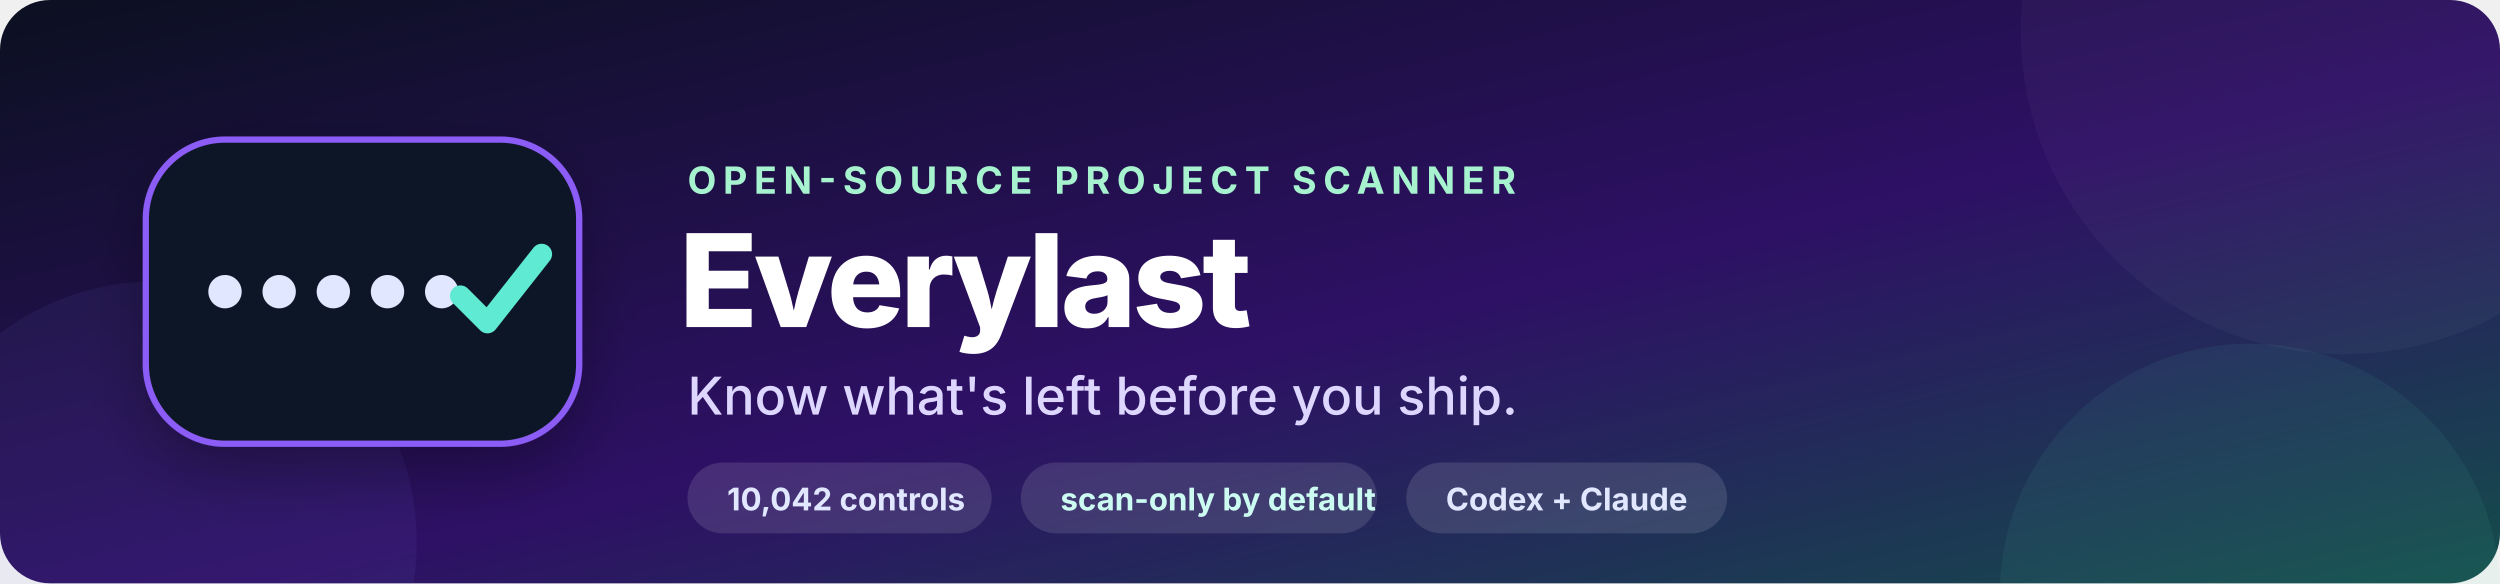
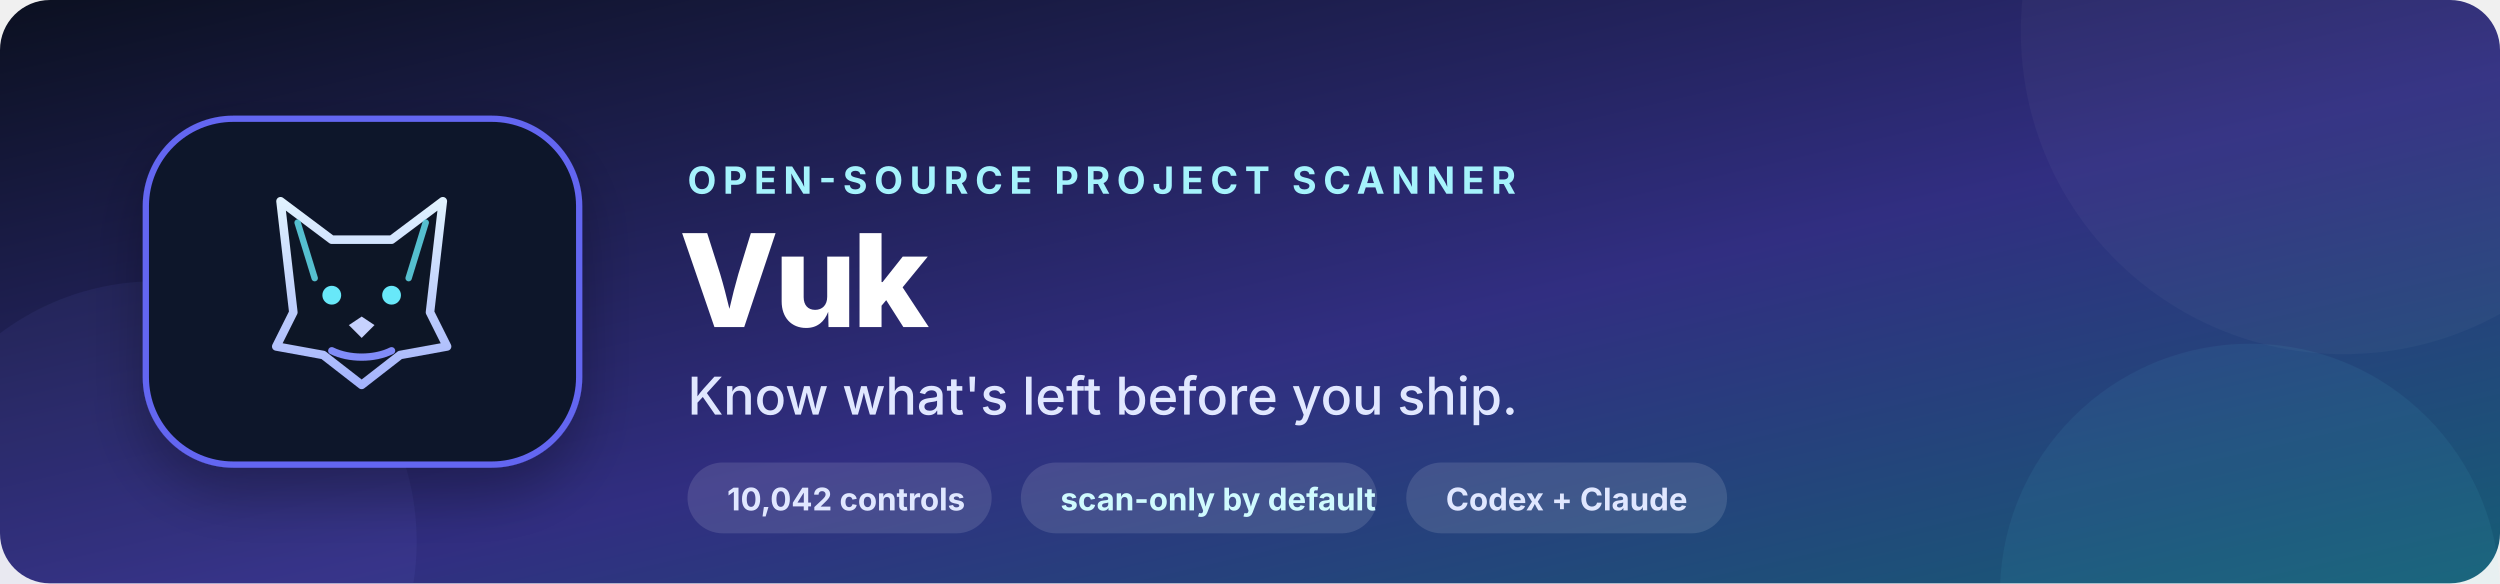
<svg xmlns="http://www.w3.org/2000/svg" viewBox="0 0 1200 280" role="img" aria-labelledby="title desc">
  <defs>
    <linearGradient id="bg" x1="0" y1="0" x2="1" y2="1">
      <stop offset="0" stop-color="#0b1020" />
-       <stop offset="0.55" stop-color="#2e1065" />
-       <stop offset="1" stop-color="#134e4a" />
+       <stop offset="0.56" stop-color="#312e81" />
+       <stop offset="1" stop-color="#155e75" />
    </linearGradient>
-     <linearGradient id="trail" x1="0" y1="0" x2="1" y2="0">
-       <stop offset="0" stop-color="#818cf8" />
-       <stop offset="1" stop-color="#c4b5fd" />
+     <linearGradient id="fur" x1="0" y1="0" x2="0" y2="1">
+       <stop offset="0" stop-color="#e0f2fe" />
+       <stop offset="1" stop-color="#a5b4fc" />
    </linearGradient>
    <filter id="shadow" x="-30%" y="-30%" width="160%" height="160%">
      <feDropShadow dx="0" dy="12" stdDeviation="14" flood-opacity=".3" />
    </filter>
  </defs>
  <rect width="1200" height="280" rx="24" fill="url(#bg)" />
  <circle cx="1125" cy="15" r="155" fill="#fff" opacity=".035" />
-   <circle cx="1080" cy="285" r="120" fill="#5eead4" opacity=".06" />
+   <circle cx="1080" cy="285" r="120" fill="#67e8f9" opacity=".06" />
  <circle cx="75" cy="260" r="125" fill="#818cf8" opacity=".07" />
-   <g transform="translate(70 67)" filter="url(#shadow)">
-     <rect width="208" height="146" rx="38" fill="#111827" stroke="#8b5cf6" stroke-width="3" />
-     <path d="M34 73h105" fill="none" stroke="url(#trail)" stroke-width="5" stroke-linecap="round" opacity=".8" />
-     <g fill="#e0e7ff">
-       <circle cx="38" cy="73" r="8" />
-       <circle cx="64" cy="73" r="8" />
-       <circle cx="90" cy="73" r="8" />
-       <circle cx="116" cy="73" r="8" />
-       <circle cx="142" cy="73" r="8" />
+   <g transform="translate(70 57)" filter="url(#shadow)">
+     <rect width="208" height="166" rx="42" fill="#0f172a" stroke="#6366f1" stroke-width="3" />
+     <g transform="translate(38 15) scale(2.05)">
+       <path d="m13 12 12 9h14l12-9-3 26 4 8-11 2-9 7-9-7-11-2 4-8Z" fill="#111827" stroke="url(#fur)" stroke-width="2" stroke-linejoin="round" />
+       <path d="m17 17 4 13m26-13-4 13" fill="none" stroke="#67e8f9" stroke-width="1.5" stroke-linecap="round" opacity=".8" />
+       <circle cx="25" cy="34" r="2.2" fill="#67e8f9" />
+       <circle cx="39" cy="34" r="2.2" fill="#67e8f9" />
+       <path d="m29 41 3-2 3 2-3 3Z" fill="#c7d2fe" />
+       <path d="M25 47c4 2 10 2 14 0" fill="none" stroke="#818cf8" stroke-width="1.7" stroke-linecap="round" />
    </g>
-     <path d="m151 75 13 13 26-33" fill="none" stroke="#5eead4" stroke-width="10" stroke-linecap="round" stroke-linejoin="round" />
  </g>
-   <text x="330" y="93" fill="#a7f3d0" font-family="Inter, ui-sans-serif, system-ui, sans-serif" font-size="18" font-weight="750" letter-spacing="3.2">OPEN-SOURCE PROJECT SCANNER</text>
-   <text x="326" y="157" fill="#fff" font-family="Inter, ui-sans-serif, system-ui, sans-serif" font-size="62" font-weight="820" letter-spacing="-2">Everylast</text>
-   <text x="330" y="199" fill="#ddd6fe" font-family="Inter, ui-sans-serif, system-ui, sans-serif" font-size="25" font-weight="500">Know what's left before you ship.</text>
+   <text x="330" y="93" fill="#a5f3fc" font-family="Inter, ui-sans-serif, system-ui, sans-serif" font-size="18" font-weight="750" letter-spacing="3.2">OPEN-SOURCE PROJECT SCANNER</text>
+   <text x="326" y="157" fill="#fff" font-family="Inter, ui-sans-serif, system-ui, sans-serif" font-size="62" font-weight="820" letter-spacing="-2">Vuk</text>
+   <text x="330" y="199" fill="#e0e7ff" font-family="Inter, ui-sans-serif, system-ui, sans-serif" font-size="25" font-weight="500">Know what's left before you ship.</text>
  <g transform="translate(330 222)" font-family="Inter, ui-sans-serif, system-ui, sans-serif" font-size="15" font-weight="700">
    <rect width="146" height="34" rx="17" fill="#fff" opacity=".12" />
    <text x="19" y="23" fill="#e0e7ff">10,042 controls</text>
    <rect x="160" width="171" height="34" rx="17" fill="#fff" opacity=".12" />
-     <text x="179" y="23" fill="#ccfbf1">scan-only by default</text>
+     <text x="179" y="23" fill="#cffafe">scan-only by default</text>
    <rect x="345" width="154" height="34" rx="17" fill="#fff" opacity=".12" />
    <text x="364" y="23" fill="#e0e7ff">Codex + Claude</text>
  </g>
</svg>
